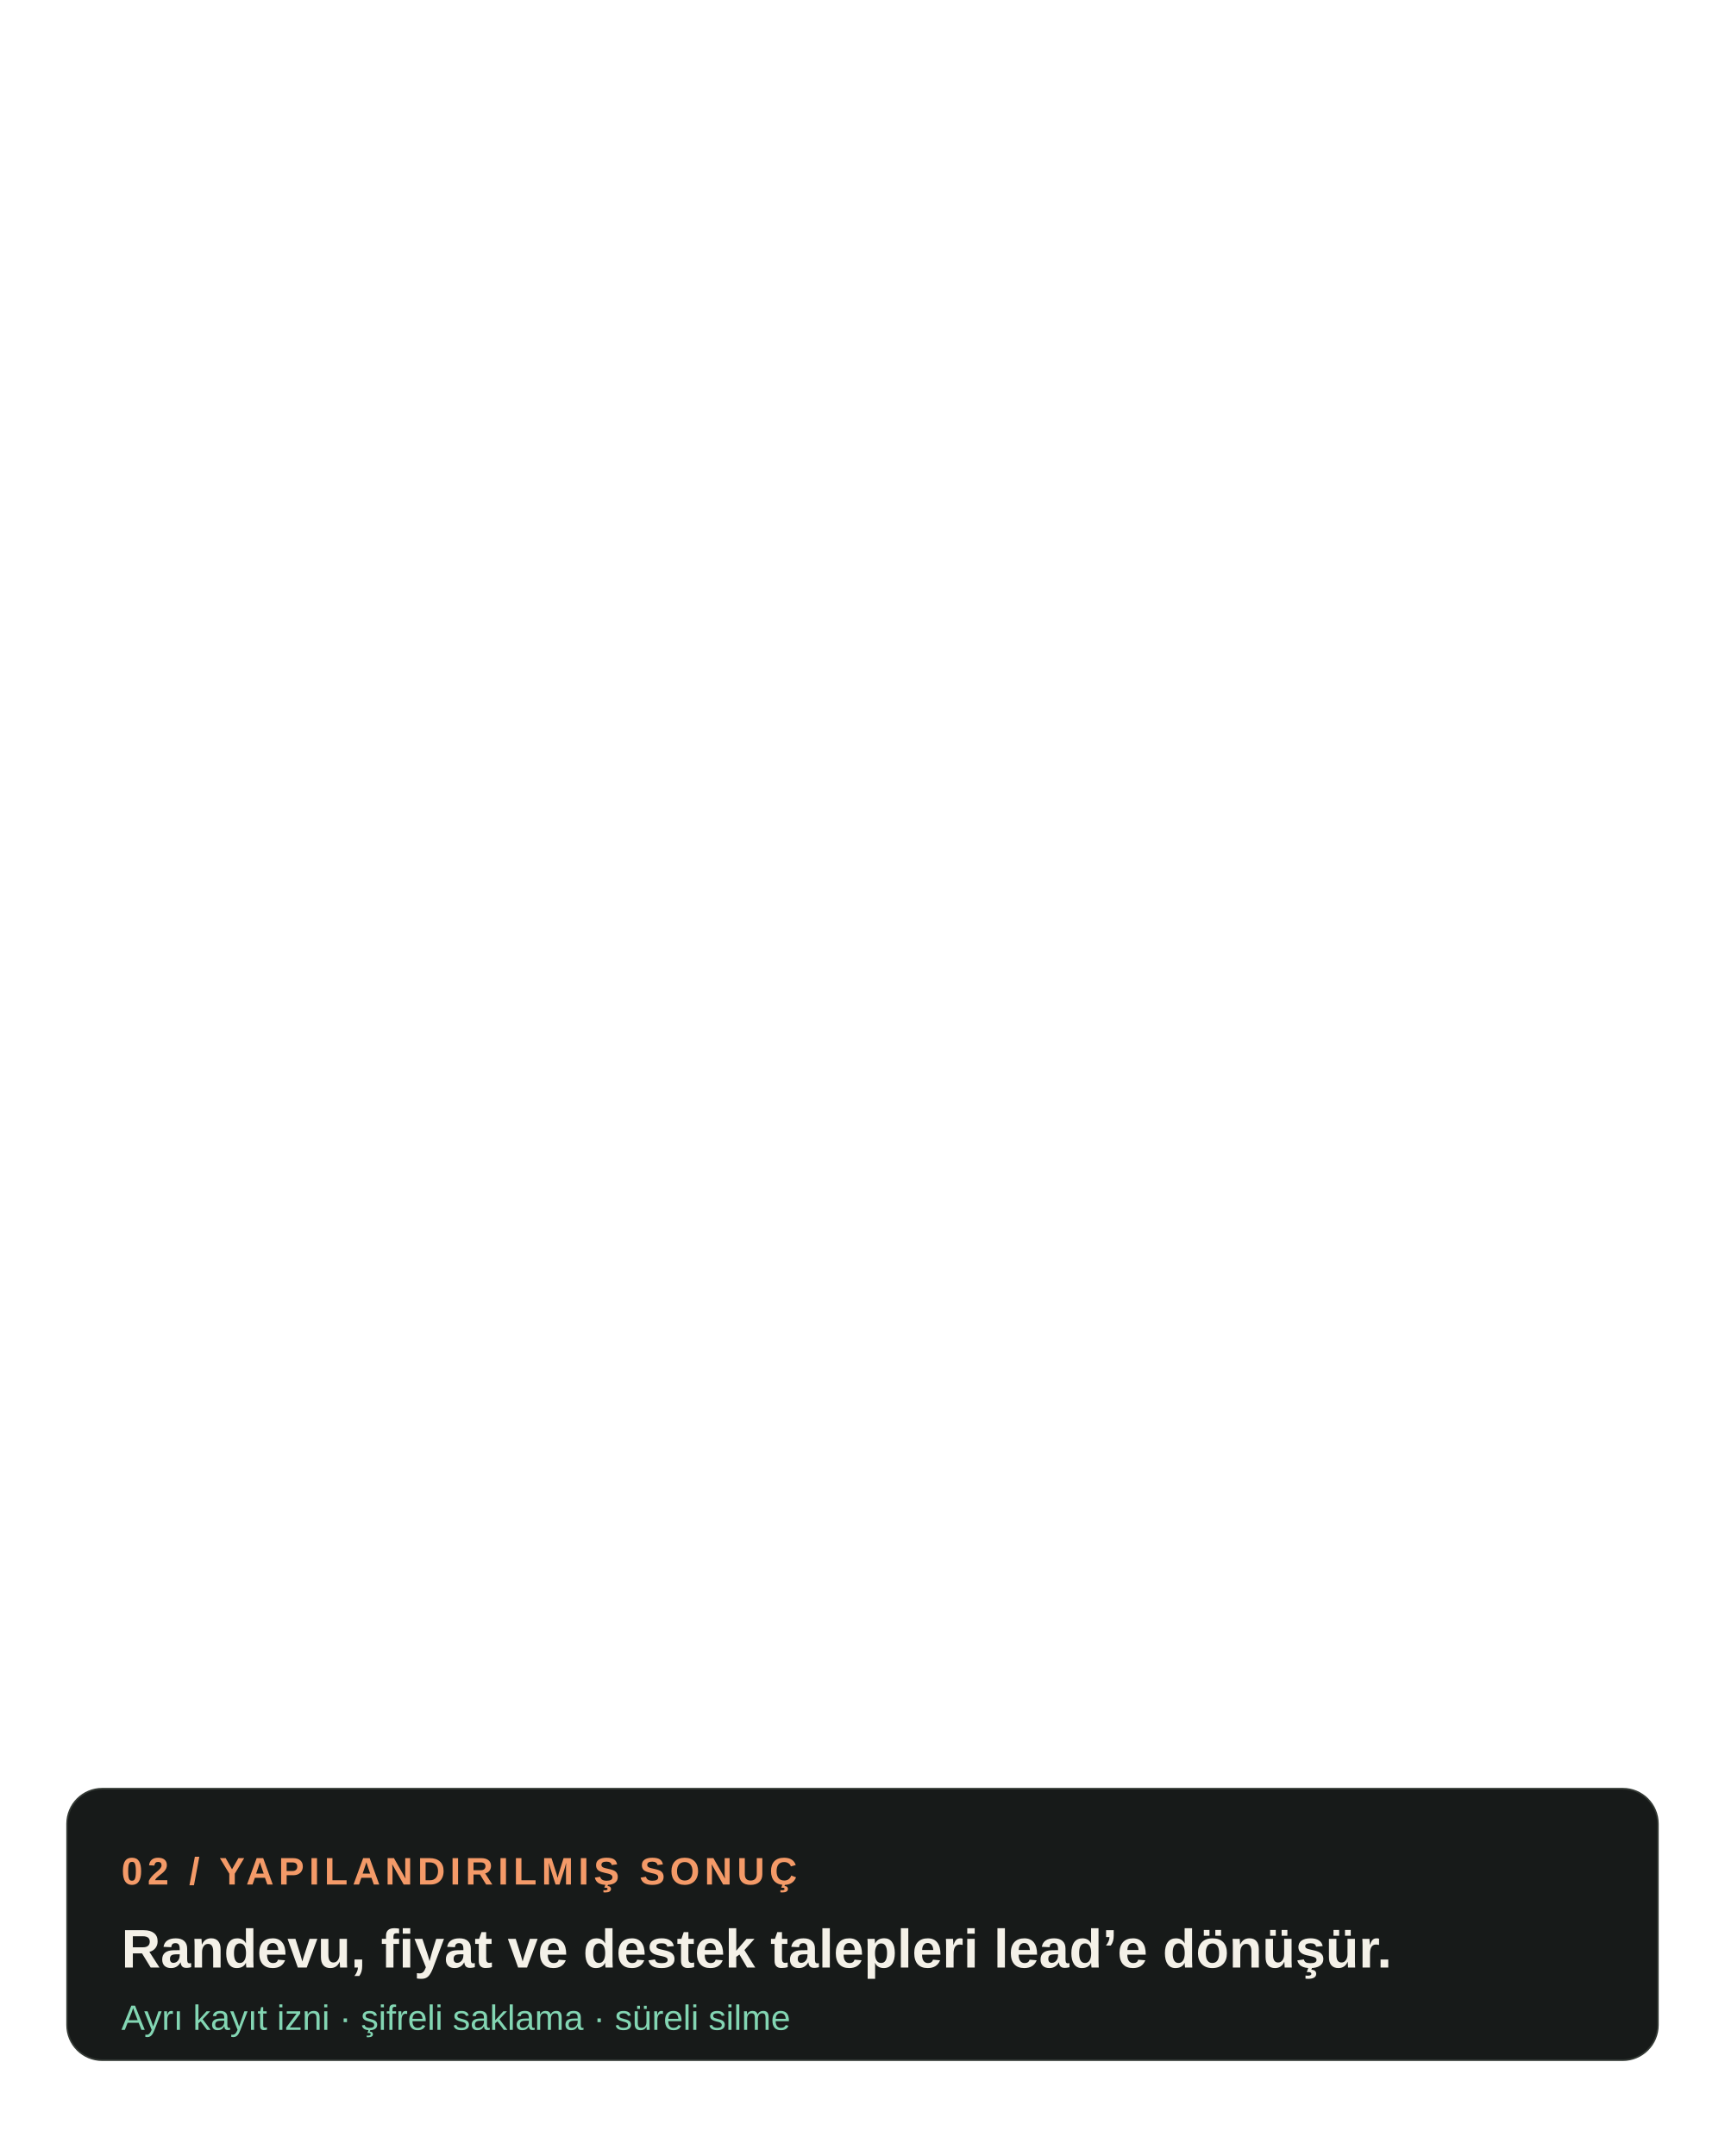
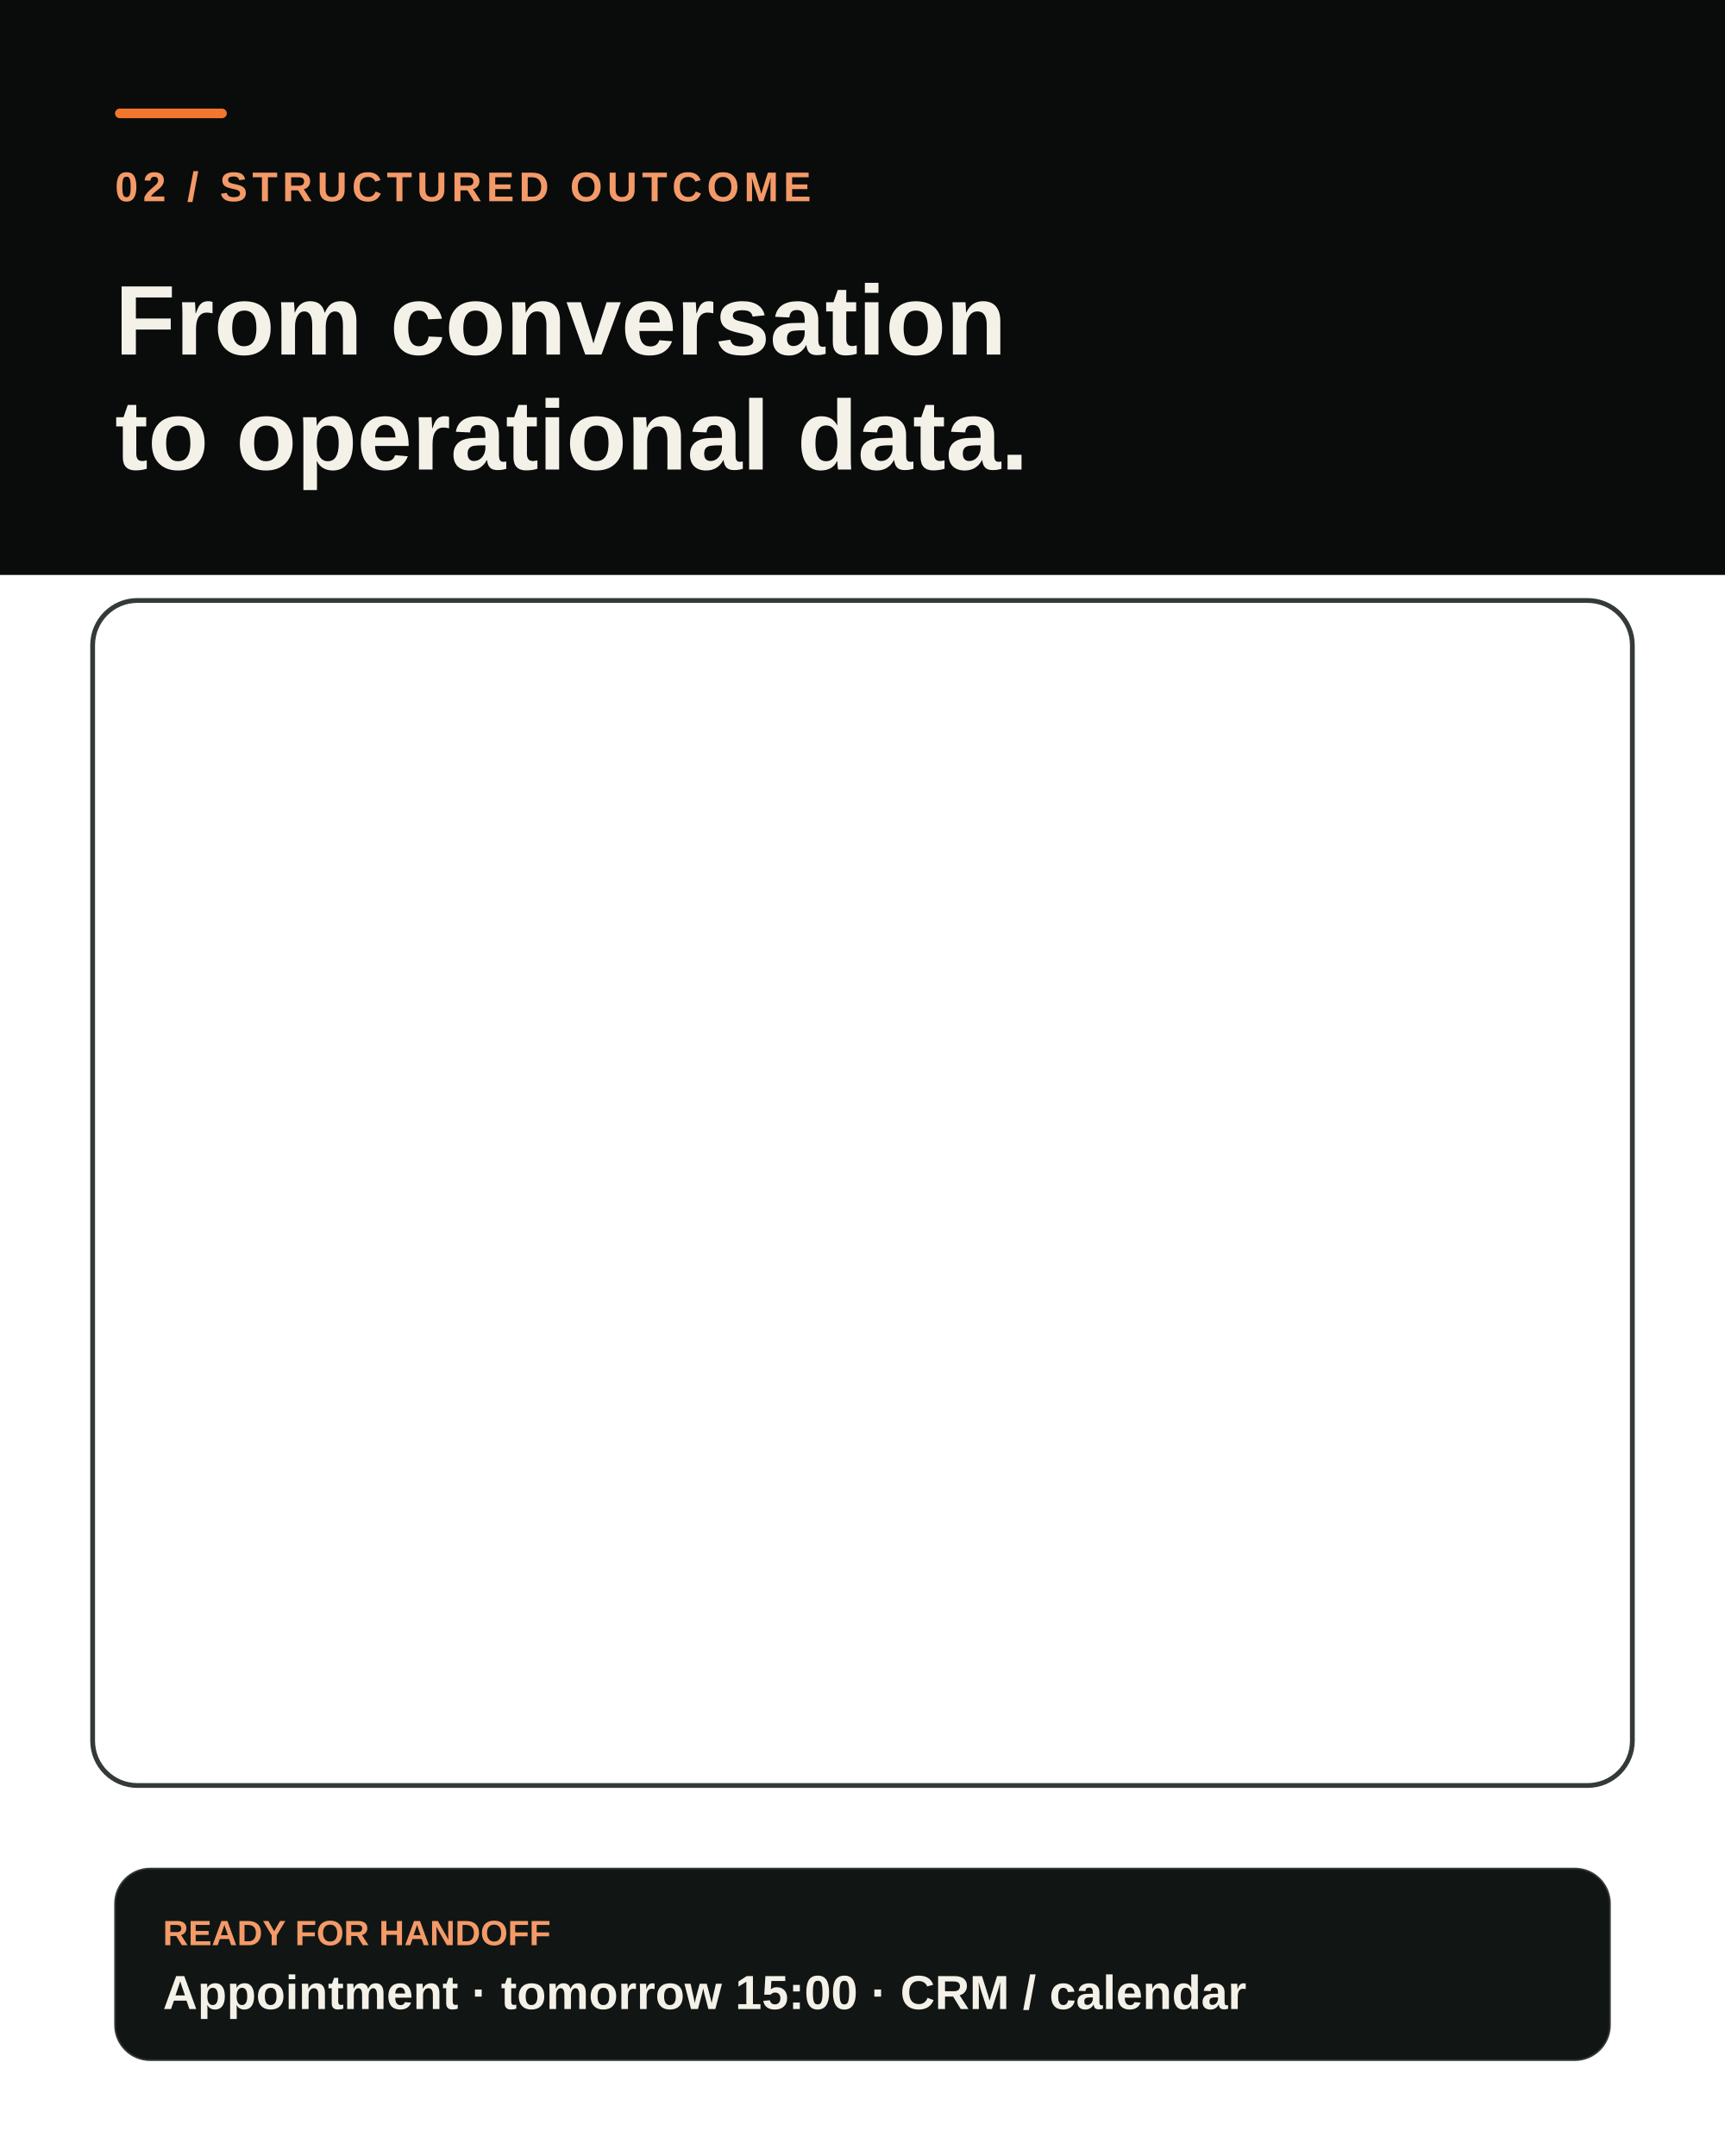
- <svg xmlns="http://www.w3.org/2000/svg" width="1080" height="1350">
-   <rect x="42" y="1120" width="996" height="170" rx="22" fill="#090c0b" fill-opacity="0.94" stroke="#343a35" />
-   <text x="76" y="1180" fill="#f49a68" font-family="Arial, sans-serif" font-size="24" font-weight="700" letter-spacing="3">02 / YAPILANDIRILMIŞ SONUÇ</text>
-   <text x="76" y="1232" fill="#f4f1e8" font-family="Arial, sans-serif" font-size="34" font-weight="800">Randevu, fiyat ve destek talepleri lead’e dönüşür.</text>
-   <text x="76" y="1271" fill="#83d6b3" font-family="Arial, sans-serif" font-size="22">Ayrı kayıt izni · şifreli saklama · süreli silme</text>
+ <svg xmlns="http://www.w3.org/2000/svg" width="1080" height="1350" viewBox="0 0 1080 1350">
+   <rect width="1080" height="360" fill="#090c0b" />
+   <rect x="72" y="68" width="70" height="6" rx="3" fill="#f2762e" />
+   <text x="72" y="126" fill="#f49a68" font-family="Arial, sans-serif" font-size="26" font-weight="700" letter-spacing="3">02 / STRUCTURED OUTCOME</text>
+   <text x="72" y="222" fill="#f4f1e8" font-family="Arial, sans-serif" font-size="62" font-weight="800">From conversation</text>
+   <text x="72" y="294" fill="#f4f1e8" font-family="Arial, sans-serif" font-size="62" font-weight="800">to operational data.</text>
+   <rect x="58" y="376" width="964" height="742" rx="28" fill="none" stroke="#343a35" stroke-width="3" />
+   <g transform="translate(72 1170)">
+     <rect width="936" height="120" rx="22" fill="#111614" stroke="#343a35" />
+     <text x="30" y="48" fill="#f49a68" font-family="Arial, sans-serif" font-size="22" font-weight="700">READY FOR HANDOFF</text>
+     <text x="30" y="88" fill="#f4f1e8" font-family="Arial, sans-serif" font-size="30" font-weight="700">Appointment · tomorrow 15:00 · CRM / calendar</text>
+   </g>
</svg>
